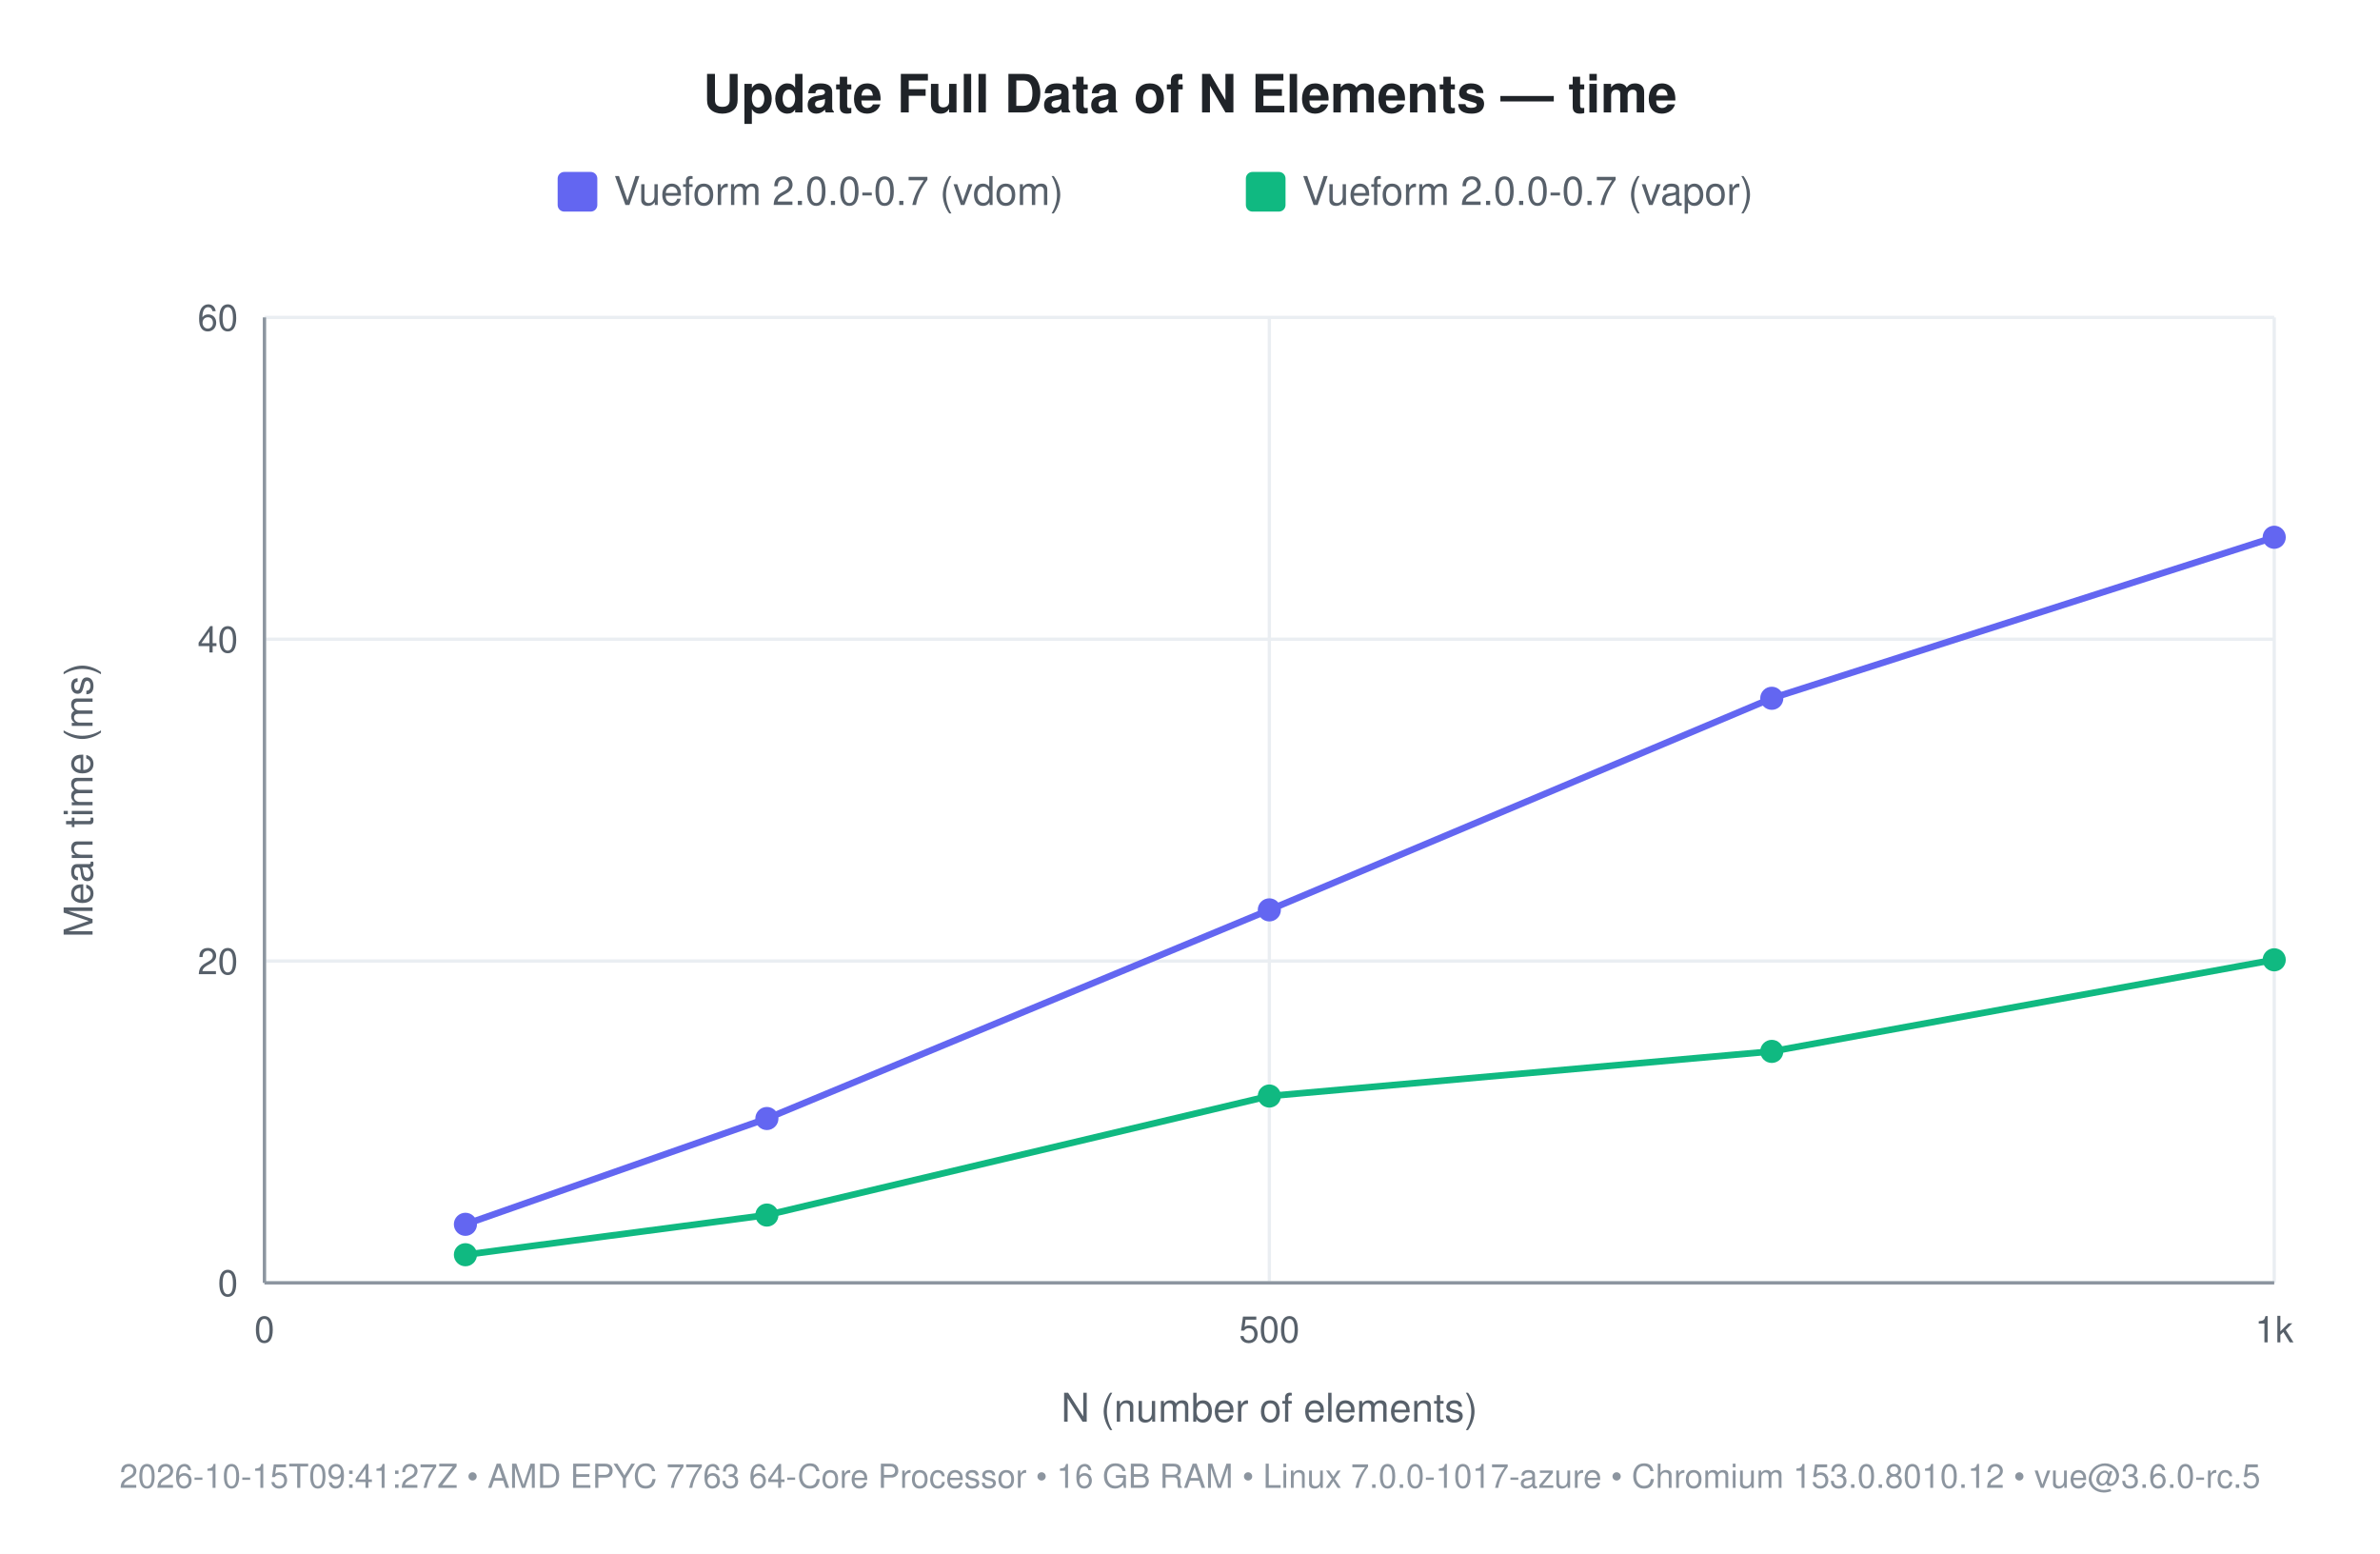
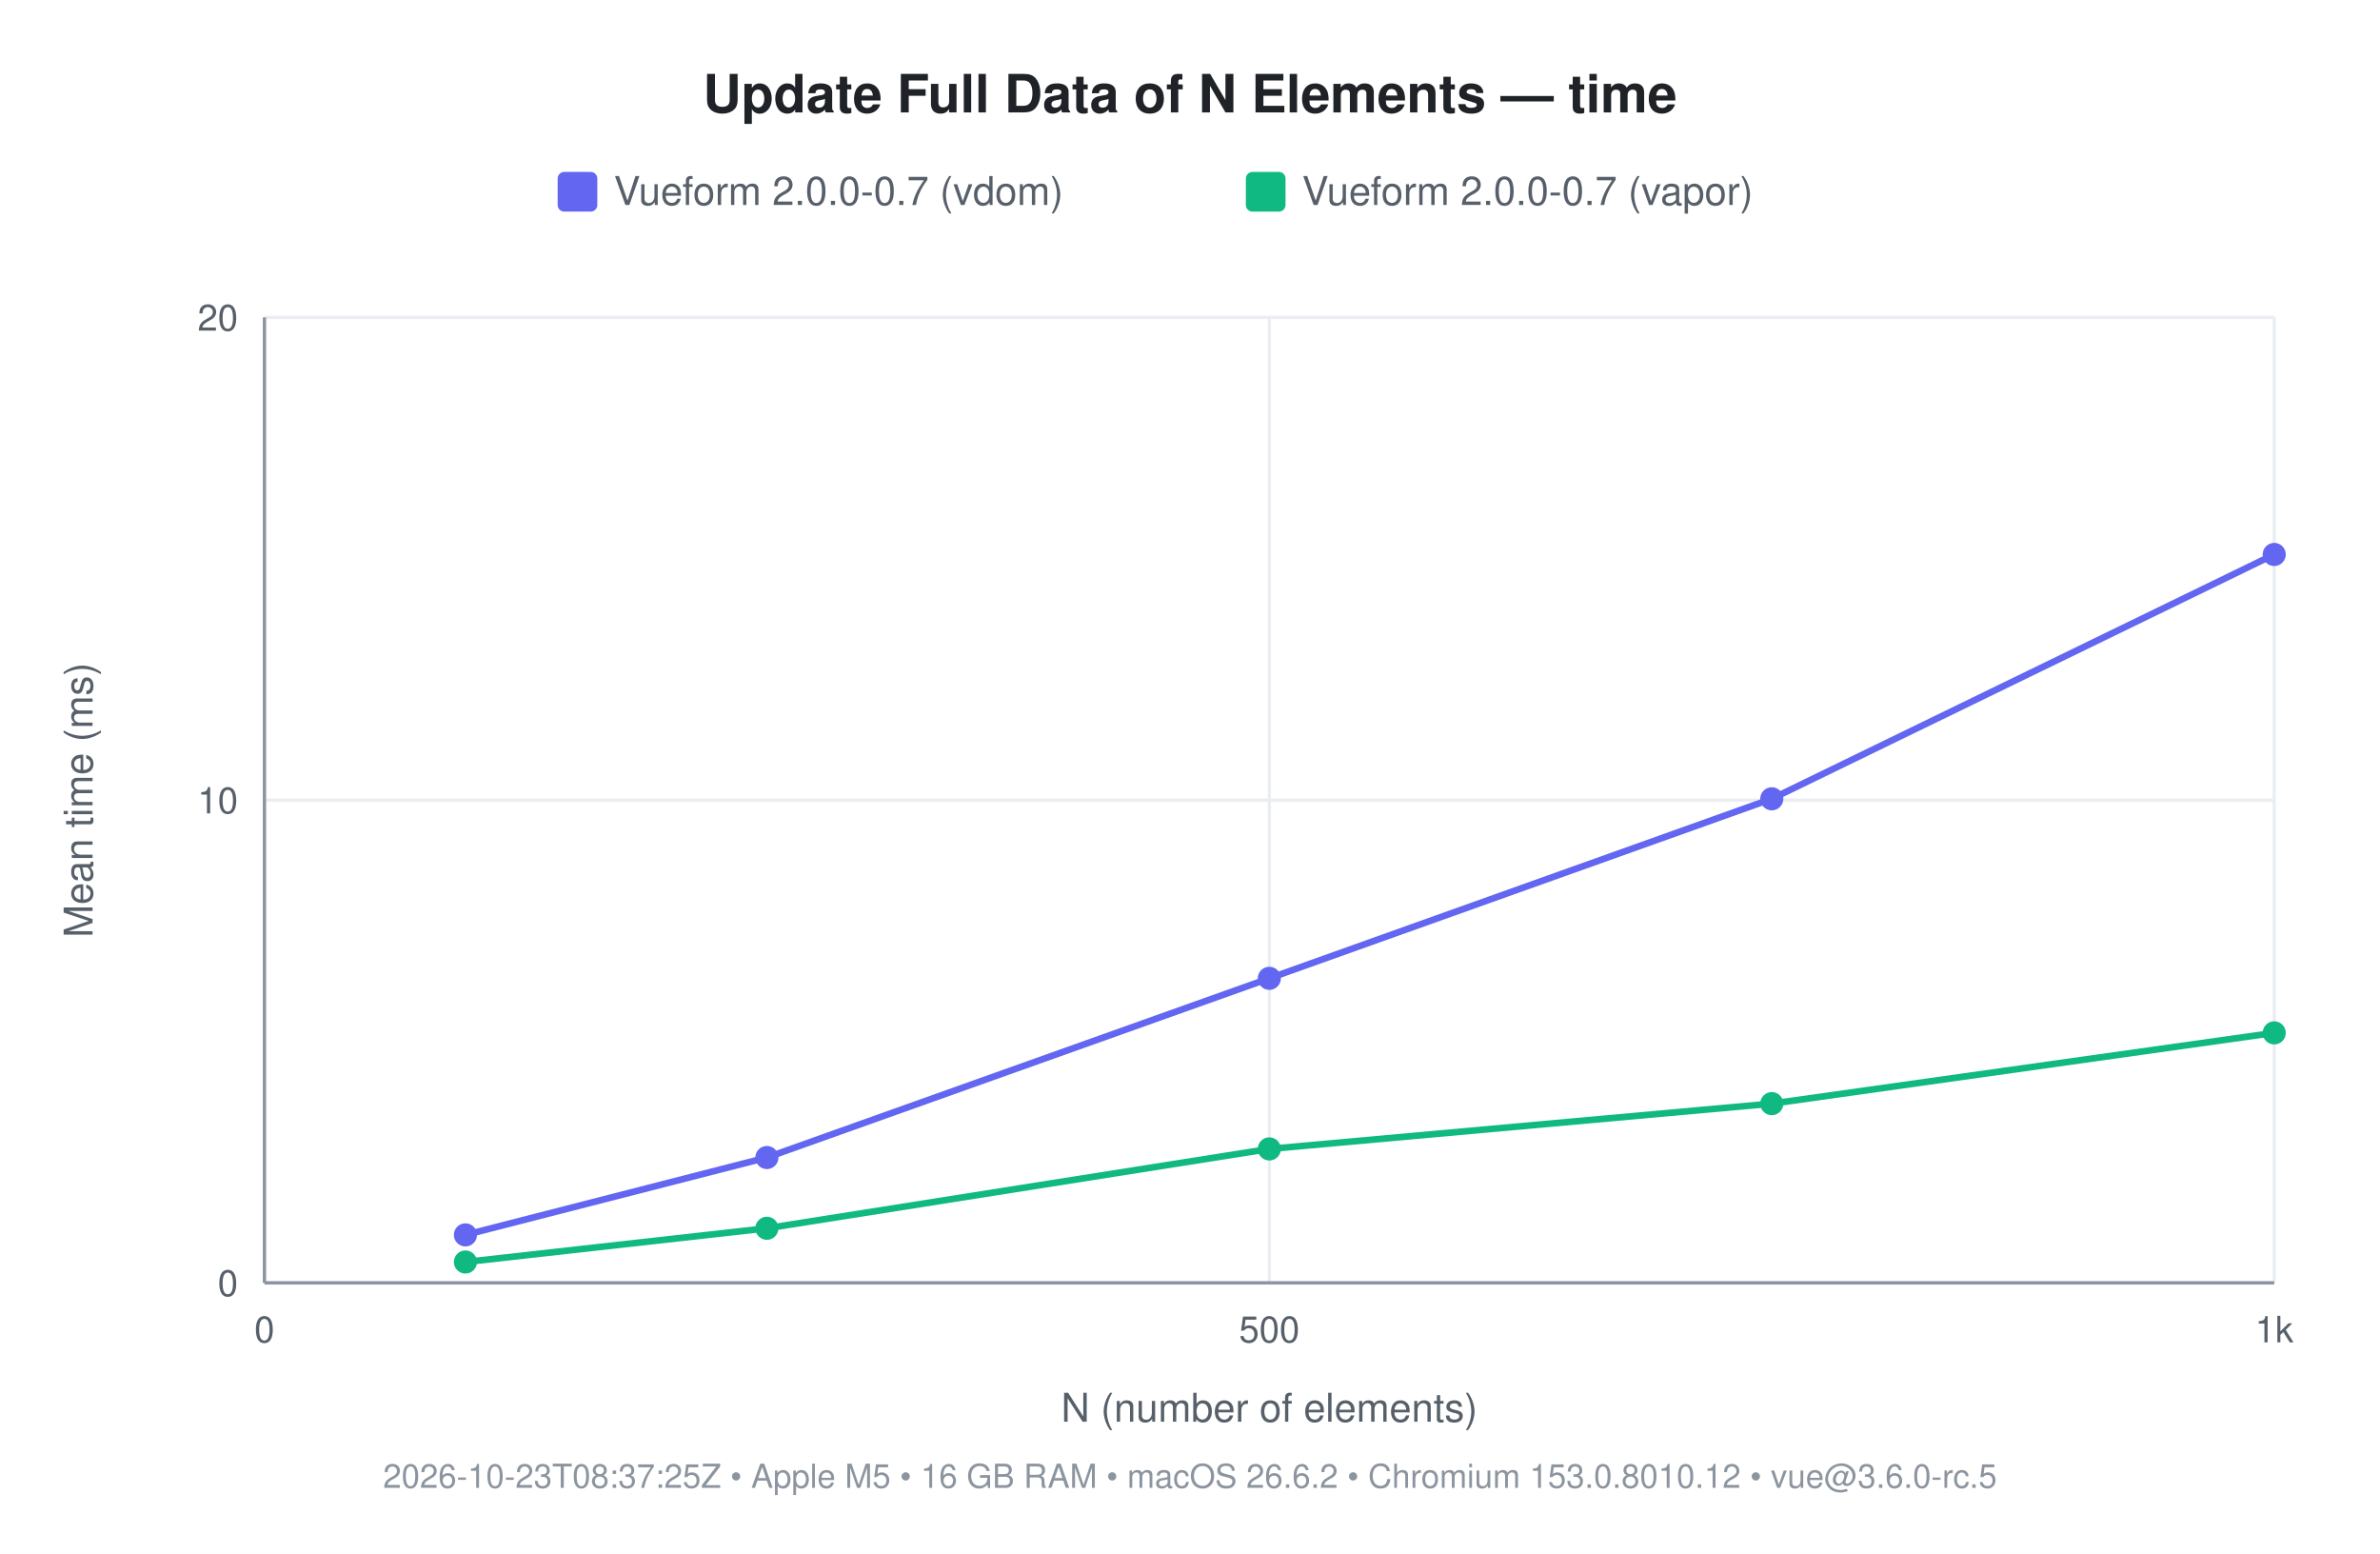
<svg xmlns="http://www.w3.org/2000/svg" width="720" height="470" viewBox="0 0 720 470" font-family="-apple-system, 'Segoe UI', Helvetica, Arial, sans-serif">
  <rect width="720" height="470" fill="#ffffff" />
  <text x="360" y="34" font-size="16" font-weight="600" fill="#1f2328" text-anchor="middle">Update Full Data of N Elements — time</text>
  <rect x="168.7" y="52" width="12" height="12" rx="2" fill="#6366f1" />
  <text x="185.7" y="62" font-size="12" fill="#57606a">Vueform 2.0.0-0.7 (vdom)</text>
  <rect x="376.9" y="52" width="12" height="12" rx="2" fill="#10b981" />
  <text x="393.9" y="62" font-size="12" fill="#57606a">Vueform 2.0.0-0.7 (vapor)</text>
  <line x1="80" y1="388" x2="688" y2="388" stroke="#eaeef2" stroke-width="1" />
  <text x="72" y="392" font-size="11" fill="#57606a" text-anchor="end">0</text>
-   <line x1="80" y1="290.667" x2="688" y2="290.667" stroke="#eaeef2" stroke-width="1" />
-   <text x="72" y="294.667" font-size="11" fill="#57606a" text-anchor="end">20</text>
-   <line x1="80" y1="193.333" x2="688" y2="193.333" stroke="#eaeef2" stroke-width="1" />
-   <text x="72" y="197.333" font-size="11" fill="#57606a" text-anchor="end">40</text>
+   <line x1="80" y1="242" x2="688" y2="242" stroke="#eaeef2" stroke-width="1" />
+   <text x="72" y="246" font-size="11" fill="#57606a" text-anchor="end">10</text>
  <line x1="80" y1="96" x2="688" y2="96" stroke="#eaeef2" stroke-width="1" />
-   <text x="72" y="100" font-size="11" fill="#57606a" text-anchor="end">60</text>
+   <text x="72" y="100" font-size="11" fill="#57606a" text-anchor="end">20</text>
  <line x1="80" y1="96" x2="80" y2="388" stroke="#eaeef2" stroke-width="1" />
  <text x="80" y="406" font-size="11" fill="#57606a" text-anchor="middle">0</text>
  <line x1="384" y1="96" x2="384" y2="388" stroke="#eaeef2" stroke-width="1" />
  <text x="384" y="406" font-size="11" fill="#57606a" text-anchor="middle">500</text>
  <line x1="688" y1="96" x2="688" y2="388" stroke="#eaeef2" stroke-width="1" />
  <text x="688" y="406" font-size="11" fill="#57606a" text-anchor="middle">1k</text>
  <line x1="80" y1="388" x2="688" y2="388" stroke="#8c959f" stroke-width="1" />
  <line x1="80" y1="96" x2="80" y2="388" stroke="#8c959f" stroke-width="1" />
  <text x="384" y="430" font-size="12" fill="#57606a" text-anchor="middle">N (number of elements)</text>
  <text x="28" y="242" font-size="12" fill="#57606a" text-anchor="middle" transform="rotate(-90 28 242)">Mean time (ms)</text>
-   <text x="360" y="450" font-size="10" fill="#8c959f" text-anchor="middle">2026-10-15T09:41:27Z • AMD EPYC 7763 64-Core Processor • 16 GB RAM • Linux 7.0.0-1017-azure • Chromium 153.0.8010.12 • vue@3.6.0-rc.5</text>
-   <polyline points="140.8,370.3 232.0,338.3 384.0,275.2 536.0,211.2 688.0,162.5" fill="none" stroke="#6366f1" stroke-width="2" />
-   <circle cx="140.8" cy="370.3" r="3.5" fill="#6366f1" />
-   <circle cx="232.0" cy="338.3" r="3.5" fill="#6366f1" />
-   <circle cx="384.0" cy="275.2" r="3.5" fill="#6366f1" />
-   <circle cx="536.0" cy="211.2" r="3.5" fill="#6366f1" />
-   <circle cx="688.0" cy="162.5" r="3.5" fill="#6366f1" />
-   <polyline points="140.8,379.5 232.0,367.5 384.0,331.5 536.0,318.0 688.0,290.3" fill="none" stroke="#10b981" stroke-width="2" />
-   <circle cx="140.8" cy="379.5" r="3.5" fill="#10b981" />
-   <circle cx="232.0" cy="367.5" r="3.5" fill="#10b981" />
-   <circle cx="384.0" cy="331.5" r="3.5" fill="#10b981" />
-   <circle cx="536.0" cy="318.0" r="3.5" fill="#10b981" />
-   <circle cx="688.0" cy="290.3" r="3.5" fill="#10b981" />
+   <text x="360" y="450" font-size="10" fill="#8c959f" text-anchor="middle">2026-10-23T08:37:25Z • Apple M5 • 16 GB RAM • macOS 26.6.2 • Chromium 153.0.8010.12 • vue@3.6.0-rc.5</text>
+   <polyline points="140.8,373.5 232.0,350.1 384.0,295.9 536.0,241.6 688.0,167.7" fill="none" stroke="#6366f1" stroke-width="2" />
+   <circle cx="140.8" cy="373.5" r="3.5" fill="#6366f1" />
+   <circle cx="232.0" cy="350.1" r="3.5" fill="#6366f1" />
+   <circle cx="384.0" cy="295.9" r="3.5" fill="#6366f1" />
+   <circle cx="536.0" cy="241.6" r="3.5" fill="#6366f1" />
+   <circle cx="688.0" cy="167.7" r="3.5" fill="#6366f1" />
+   <polyline points="140.8,381.7 232.0,371.5 384.0,347.5 536.0,333.8 688.0,312.4" fill="none" stroke="#10b981" stroke-width="2" />
+   <circle cx="140.8" cy="381.7" r="3.5" fill="#10b981" />
+   <circle cx="232.0" cy="371.5" r="3.5" fill="#10b981" />
+   <circle cx="384.0" cy="347.5" r="3.5" fill="#10b981" />
+   <circle cx="536.0" cy="333.8" r="3.5" fill="#10b981" />
+   <circle cx="688.0" cy="312.4" r="3.5" fill="#10b981" />
</svg>
